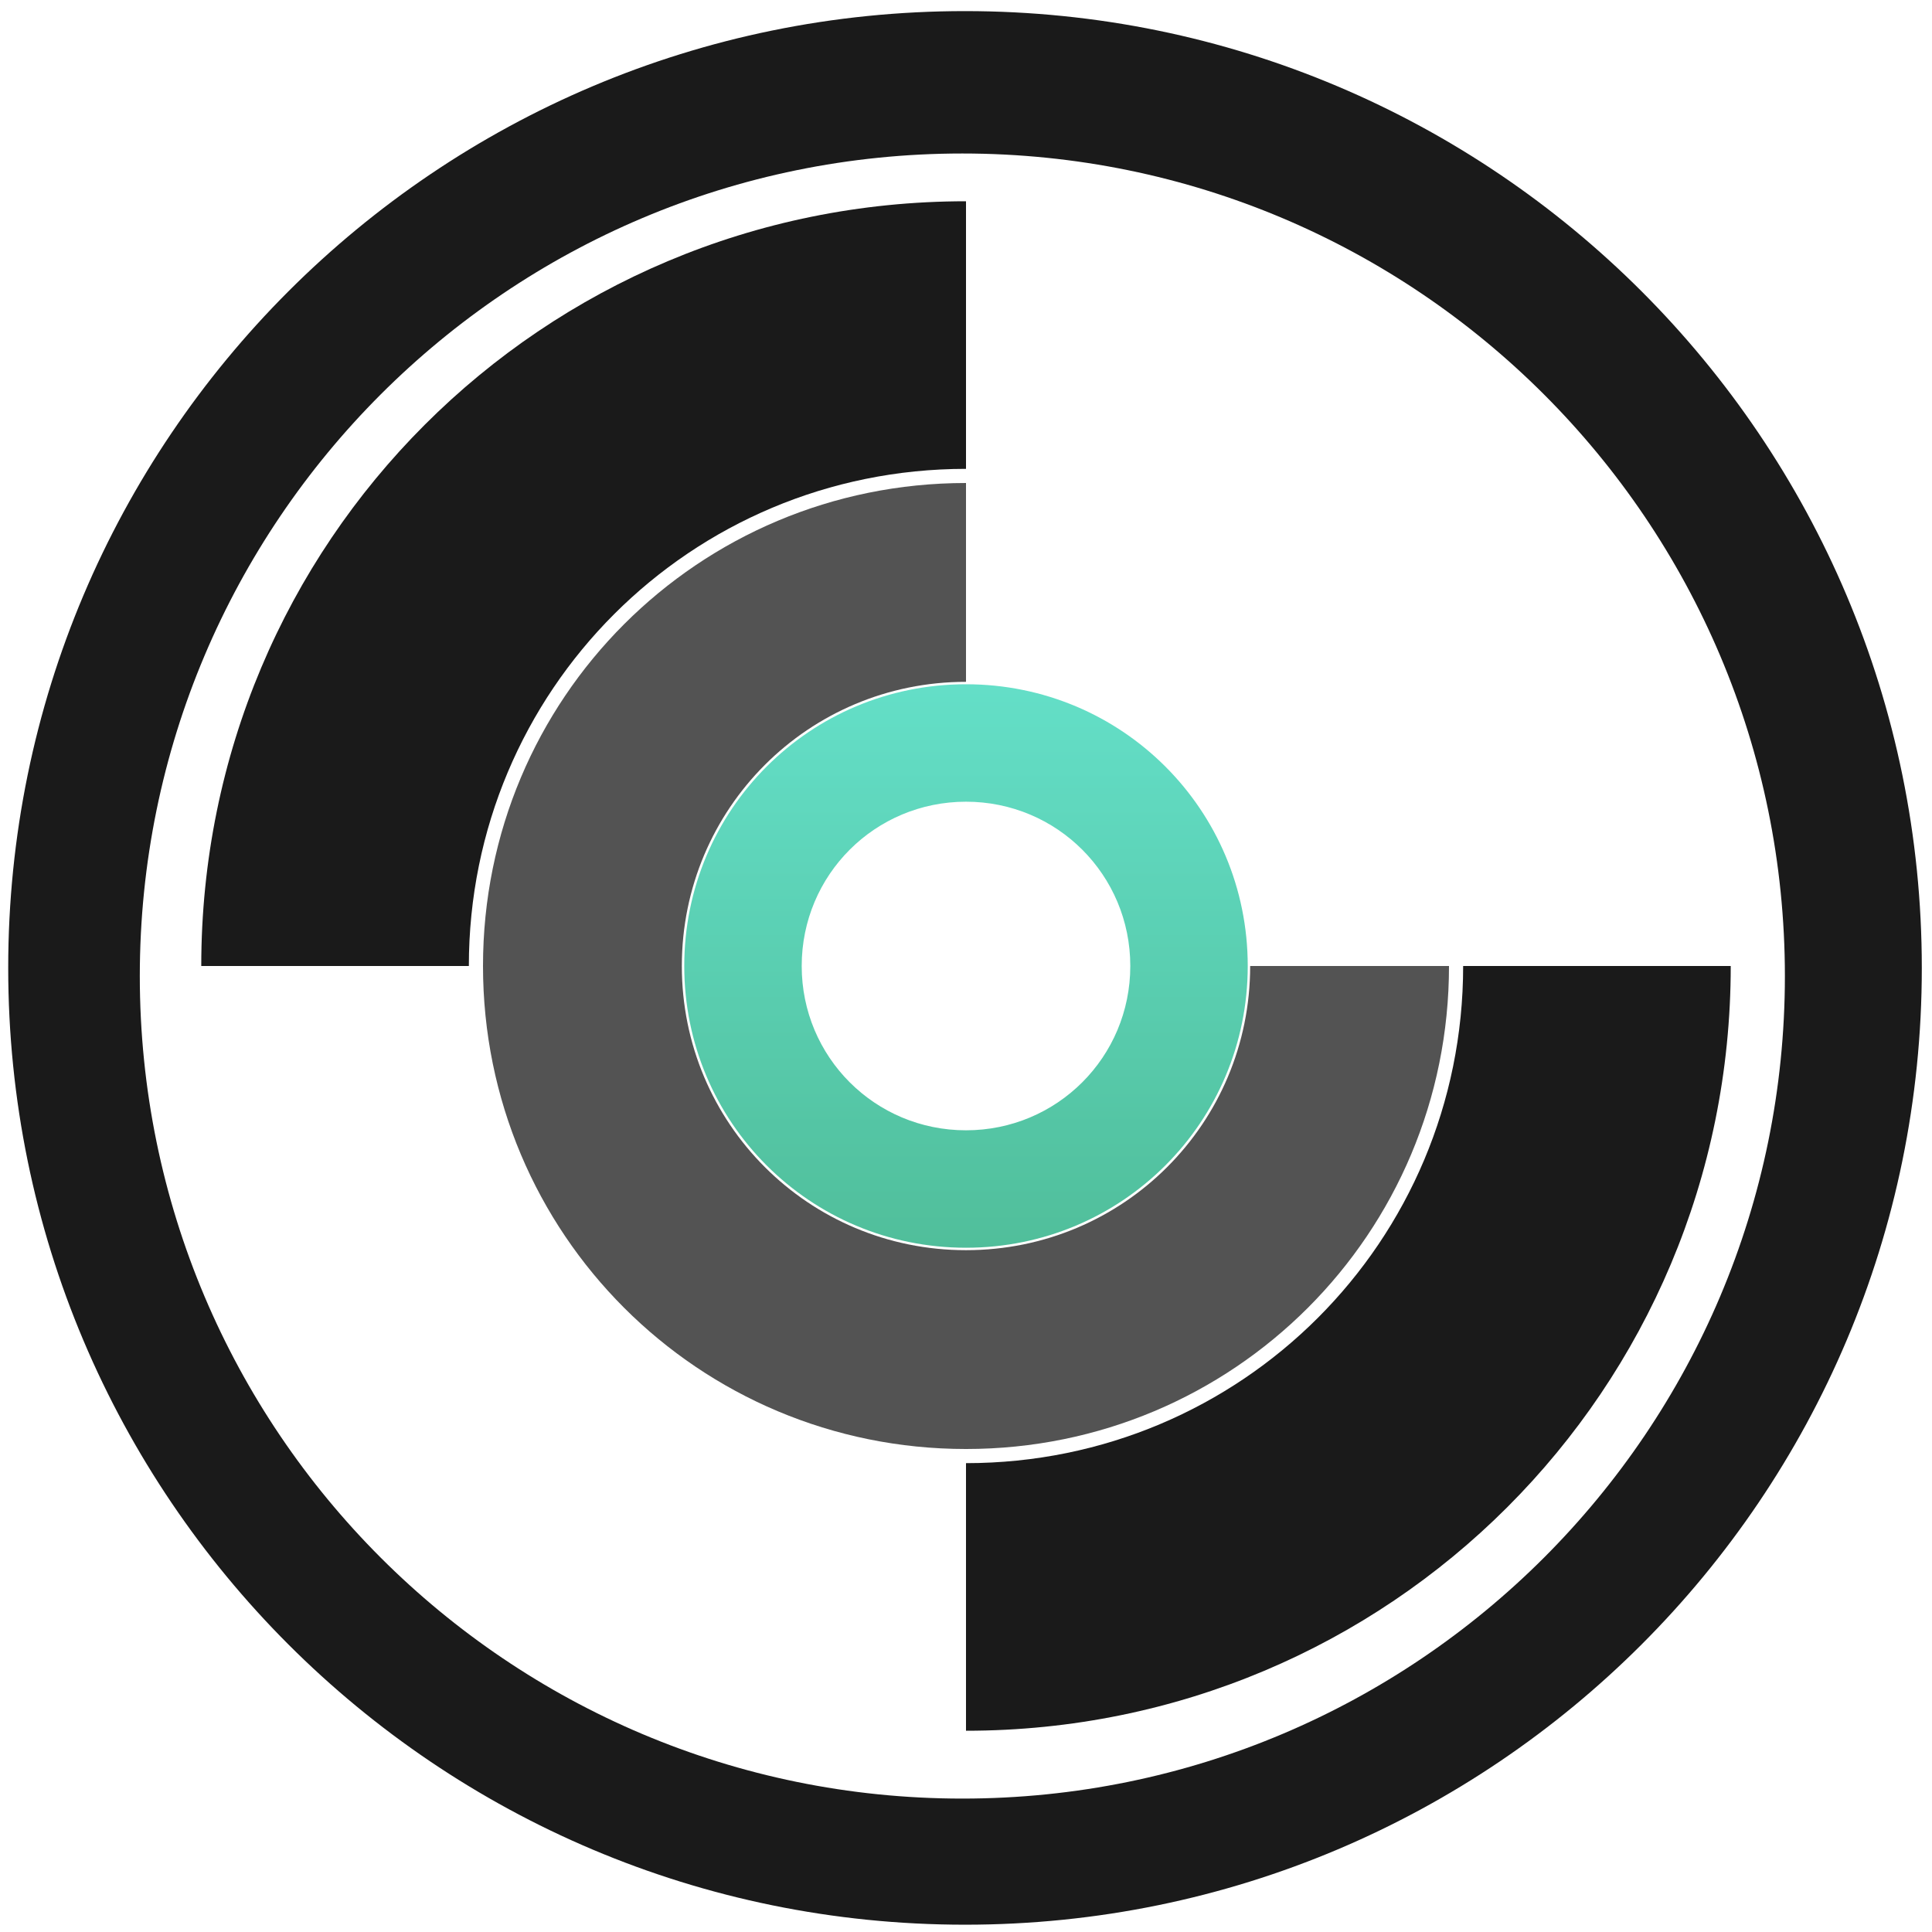
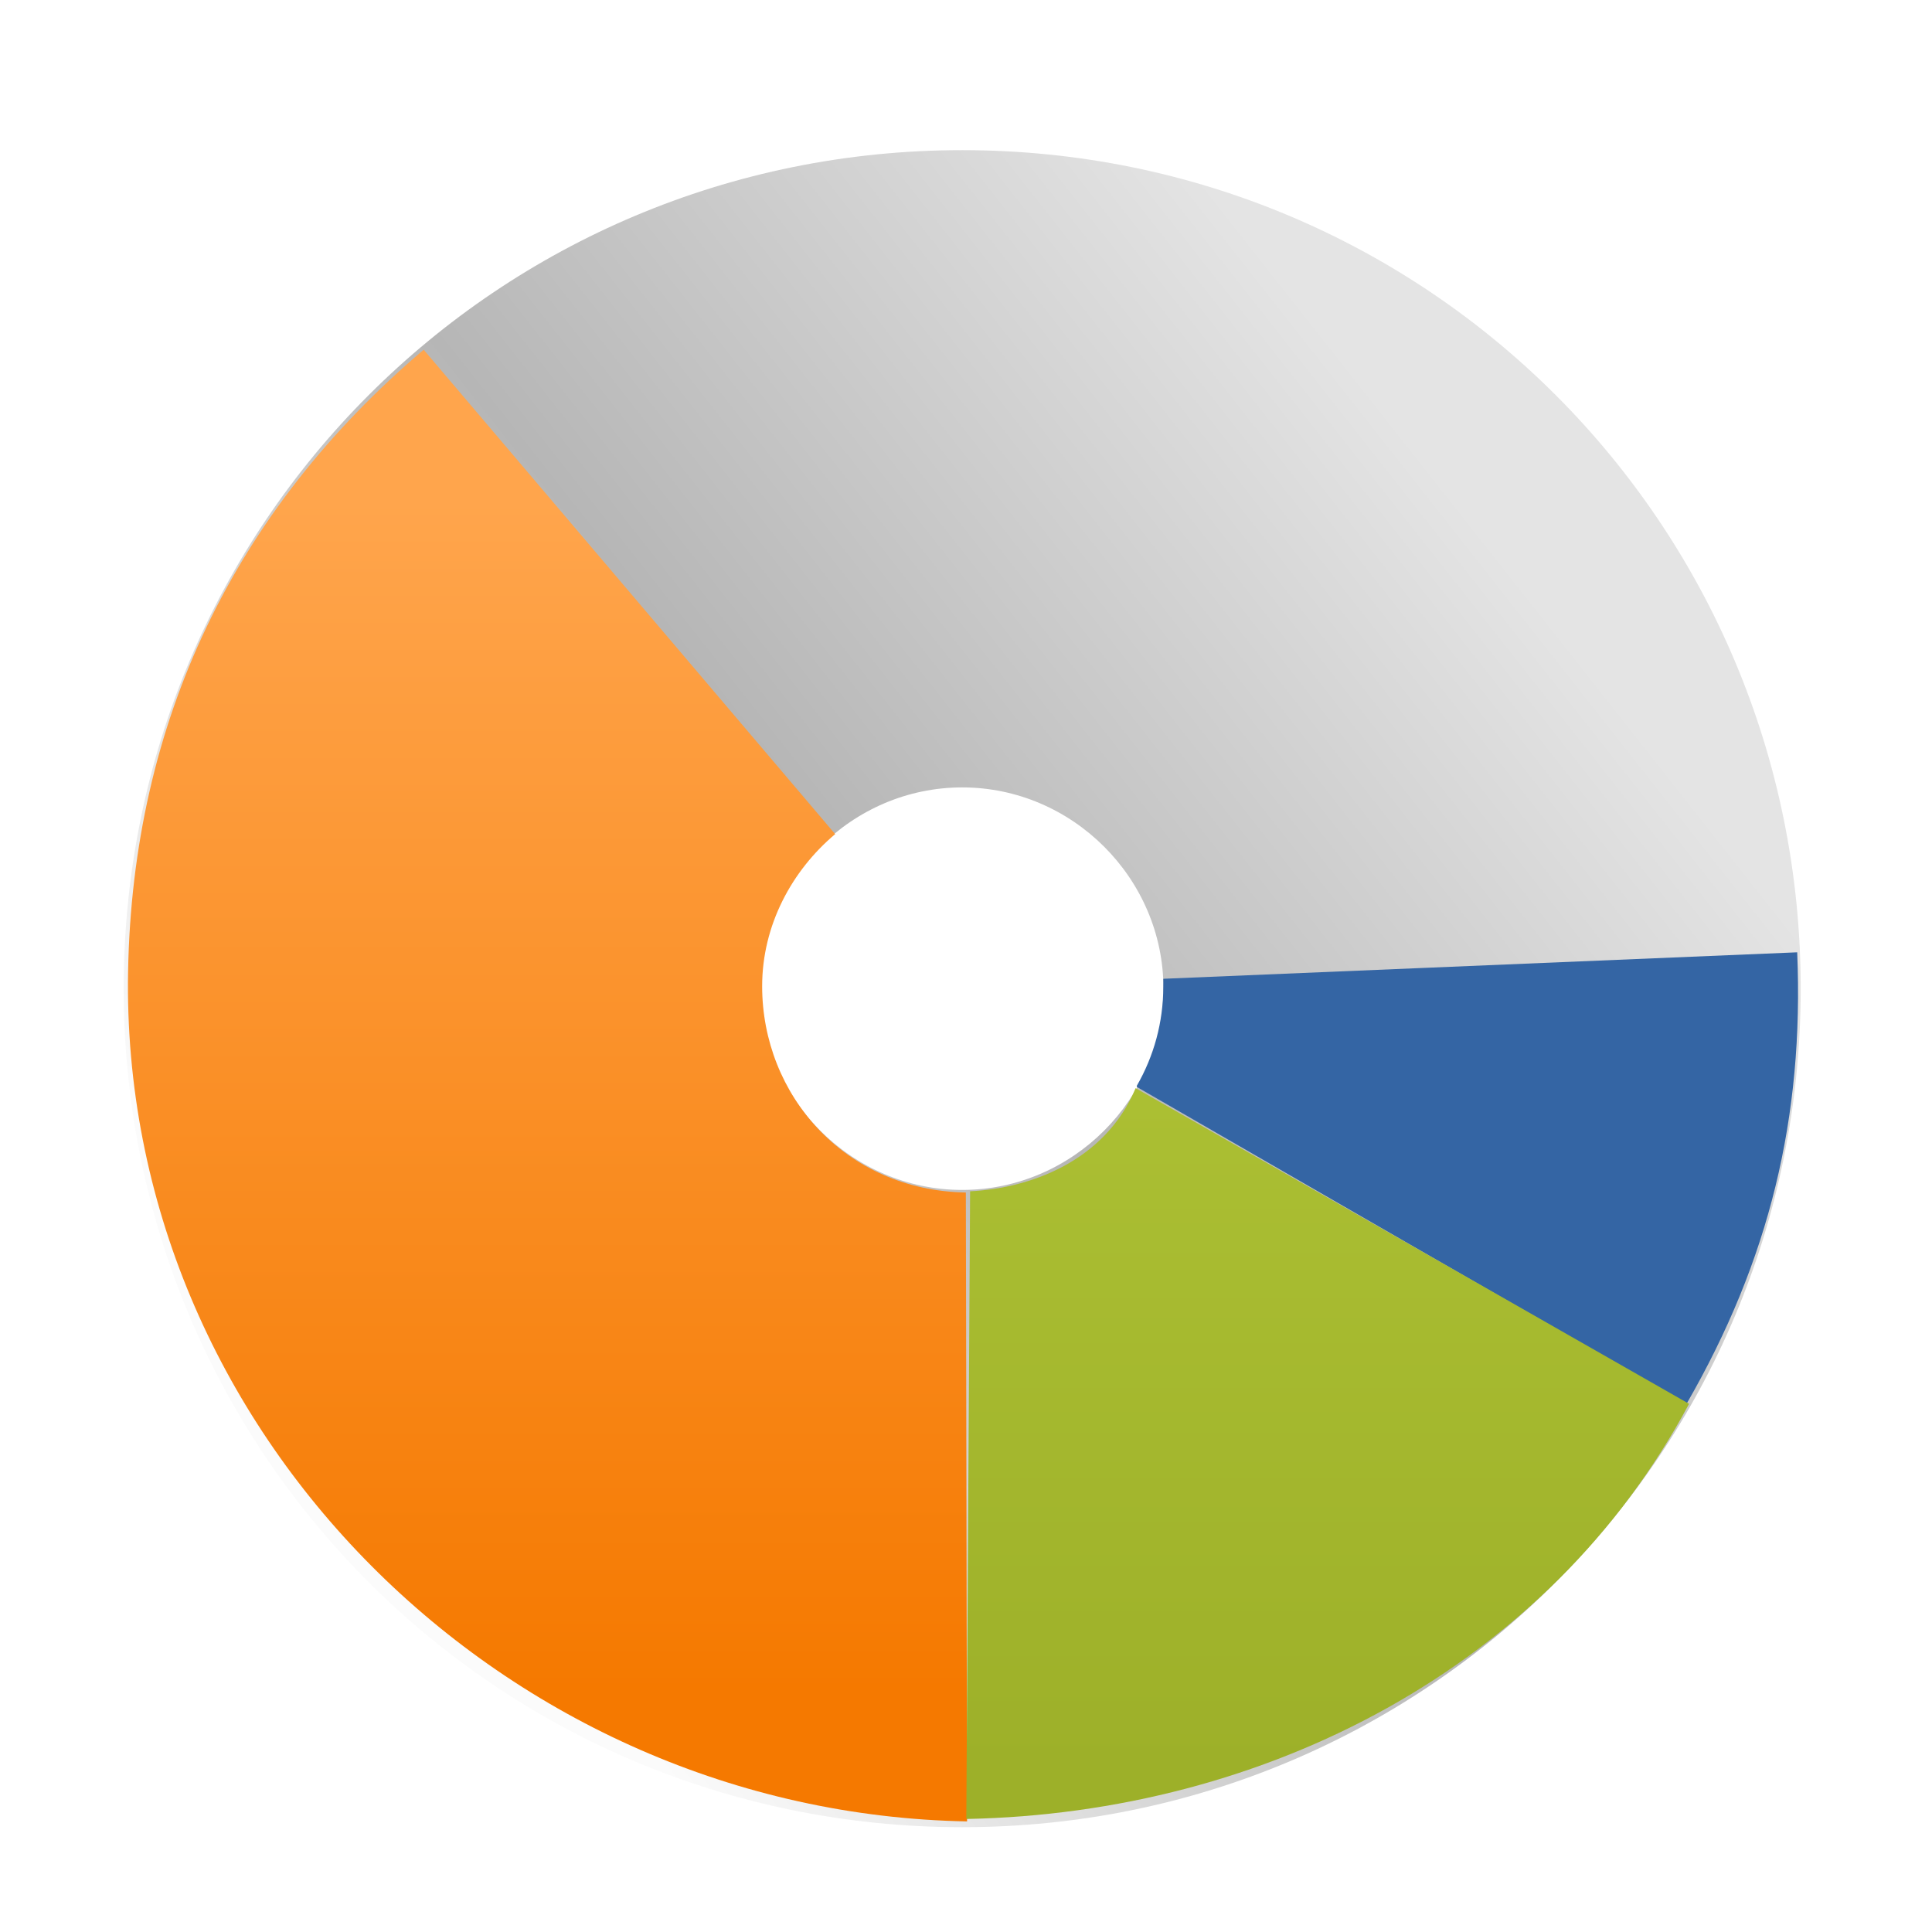
- <svg xmlns="http://www.w3.org/2000/svg" width="48" height="48" viewBox="0 0 12.7 12.7" version="1.1" id="svg829">
+ <svg xmlns="http://www.w3.org/2000/svg" xmlns:xlink="http://www.w3.org/1999/xlink" width="48" height="48" viewBox="0 0 12.7 12.7" version="1.1" id="svg829">
  <defs id="defs823">
    <linearGradient id="b" y1="36" y2="12" x2="0" gradientUnits="userSpaceOnUse" gradientTransform="matrix(0.1543407,0,0,0.1543407,2.645823,286.9458)">
      <stop stop-color="#06a370" id="stop7" />
      <stop offset="1" stop-color="#22d1b0" id="stop9" />
    </linearGradient>
    <linearGradient id="a" y1="41" y2="7" x2="0" gradientUnits="userSpaceOnUse" gradientTransform="matrix(0.1867648,0,0,0.1867648,1.867645,286.1676)">
      <stop stop-color="#728790" id="stop2" />
      <stop offset="1" stop-color="#85969e" id="stop4" />
    </linearGradient>
    <linearGradient id="c" y1="44" y2="4" x2="0" gradientUnits="userSpaceOnUse" gradientTransform="matrix(0.2645833,0,0,0.2645833,2e-7,284.3)">
      <stop stop-color="#2a2c2f" id="stop12" />
      <stop offset="1" stop-color="#424649" id="stop14" />
    </linearGradient>
+     <linearGradient xlink:href="#linearGradient14703" id="linearGradient23772" gradientUnits="userSpaceOnUse" gradientTransform="matrix(0.2645833,0,0,0.2645833,15.75829,284.1848)" x1="5.786" y1="44.365" x2="5.786" y2="5.46" />
+     <linearGradient id="linearGradient14703">
+       <stop style="stop-color:#9db029;stop-opacity:1;" offset="0" id="stop14705" />
+       <stop style="stop-color:#bed340;stop-opacity:1;" offset="1" id="stop14707" />
+     </linearGradient>
+     <linearGradient xlink:href="#linearGradient14687" id="linearGradient23778" gradientUnits="userSpaceOnUse" gradientTransform="matrix(0.2645833,0,0,0.2645833,15.75829,284.1848)" x1="-13.998" y1="42.451" x2="-13.998" y2="12.898" />
+     <linearGradient id="linearGradient14687">
+       <stop style="stop-color:#f57900;stop-opacity:1;" offset="0" id="stop14689" />
+       <stop style="stop-color:#ffa54c;stop-opacity:1;" offset="1" id="stop14691" />
+     </linearGradient>
+     <linearGradient xlink:href="#aigrd2" id="linearGradient23397" gradientUnits="userSpaceOnUse" gradientTransform="matrix(0.3149801,0,0,0.3149801,-1.234426,283.5234)" x1="12.274" y1="32.416" x2="35.391" y2="14.203" />
+     <linearGradient id="aigrd2" gradientUnits="userSpaceOnUse" x1="12.274" y1="32.416" x2="35.391" y2="14.203">
+       <stop offset="0" style="stop-color:#FBFBFB" id="stop3043" />
+       <stop offset="0.5" style="stop-color:#B6B6B6" id="stop3045" />
+       <stop offset="1" style="stop-color:#E4E4E4" id="stop3047" />
+     </linearGradient>
  </defs>
  <g id="layer1" transform="translate(0,-284.3)">
-     <g id="g838">
-       <path id="path820" d="m 6.344,284.373 a 6.289,6.289 0 0 0 -6.29,6.29 6.289,6.289 0 0 0 6.29,6.289 6.289,6.289 0 0 0 6.289,-6.289 6.289,6.289 0 0 0 -6.289,-6.29 z m -0.018,0.936 a 5.407,5.407 0 0 1 5.407,5.407 5.407,5.407 0 0 1 -5.407,5.407 5.407,5.407 0 0 1 -5.407,-5.407 5.407,5.407 0 0 1 5.407,-5.407 z" style="fill:#1a1a1a;fill-opacity:1;stroke-width:0.139" />
-       <path d="m 6.35,285.623 c -2.785,0 -5.027,2.242 -5.027,5.027 h 1.759 c 0,-1.81 1.457,-3.268 3.268,-3.268 z m 3.268,5.027 c 0,1.81 -1.457,3.268 -3.268,3.268 v 1.759 c 2.785,0 5.027,-2.242 5.027,-5.027 z" id="path24" style="fill:#1a1a1a;stroke-width:0.704;stroke-opacity:0.55" />
-       <path d="m 6.35,287.475 c -1.759,0 -3.175,1.416 -3.175,3.175 0,1.759 1.416,3.175 3.175,3.175 1.759,0 3.175,-1.416 3.175,-3.175 H 8.218 c 0,1.035 -0.833,1.868 -1.868,1.868 -1.035,0 -1.868,-0.833 -1.868,-1.868 0,-1.035 0.833,-1.868 1.868,-1.868 z" id="path26" style="opacity:0.75;fill:#1a1a1a;stroke-width:0.523;stroke-opacity:0.55" />
-       <path d="m 6.35,288.798 c -1.026,0 -1.852,0.826 -1.852,1.852 0,1.026 0.826,1.852 1.852,1.852 1.026,0 1.852,-0.826 1.852,-1.852 0,-1.026 -0.826,-1.852 -1.852,-1.852 m 0,0.772 c 0.599,0 1.08,0.482 1.08,1.08 0,0.599 -0.482,1.08 -1.08,1.08 -0.599,0 -1.08,-0.482 -1.08,-1.08 0,-0.599 0.482,-1.08 1.08,-1.08" id="path32" style="opacity:0.7;fill:url(#b);stroke-width:0.432;stroke-opacity:0.55" />
-     </g>
+     <path id="path3049" d="m 6.325,285.287 c -3.055,0 -5.512,2.457 -5.512,5.512 0,3.055 2.457,5.512 5.512,5.512 3.055,0 5.512,-2.457 5.512,-5.512 0,-3.055 -2.457,-5.512 -5.512,-5.512 z m 0,6.835 c -0.724,0 -1.323,-0.598 -1.323,-1.323 0,-0.724 0.598,-1.323 1.323,-1.323 0.724,0 1.323,0.598 1.323,1.323 0,0.724 -0.598,1.323 -1.323,1.323 z" style="display:inline;fill:url(#linearGradient23397);fill-rule:nonzero;stroke:none;stroke-width:0.265;stroke-miterlimit:4;stroke-opacity:1" />
+     <path style="display:inline;fill:url(#linearGradient23778);fill-opacity:1;fill-rule:nonzero;stroke:none;stroke-width:0.265;stroke-linecap:round;stroke-linejoin:round;stroke-miterlimit:4;stroke-dasharray:none;stroke-dashoffset:0;stroke-opacity:1" d="m 2.785,286.599 c -1.249,1.06 -1.913,2.447 -1.943,4.085 -0.056,3.03 2.485,5.534 5.515,5.589 l -0.008,-4.134 c -0.795,-0.014 -1.339,-0.641 -1.339,-1.356 -3e-7,-0.401 0.195,-0.76 0.48,-1 z" id="path12050" />
+     <path style="display:inline;fill:#3465a4;fill-opacity:1;fill-rule:nonzero;stroke:none;stroke-width:0.265;stroke-linecap:round;stroke-linejoin:round;stroke-miterlimit:4;stroke-dasharray:none;stroke-dashoffset:0;stroke-opacity:1" d="m 11.814,290.56 -4.167,0.174 c 6.35e-4,0.017 0,0.033 0,0.05 -1e-6,0.238 -0.063,0.46 -0.174,0.653 v 0.008 l 3.613,2.084 c 0.544,-0.943 0.773,-1.881 0.728,-2.968 z" id="path6739" />
+     <path style="display:inline;fill:url(#linearGradient23772);fill-opacity:1;fill-rule:nonzero;stroke:none;stroke-width:0.265;stroke-linecap:round;stroke-linejoin:round;stroke-miterlimit:4;stroke-dasharray:none;stroke-dashoffset:0;stroke-opacity:1" d="m 7.465,291.453 c -0.204,0.486 -0.702,0.659 -1.088,0.678 l -0.025,4.126 c 1.967,-0.038 3.828,-0.998 4.751,-2.729 z" id="path8534" />
  </g>
</svg>
